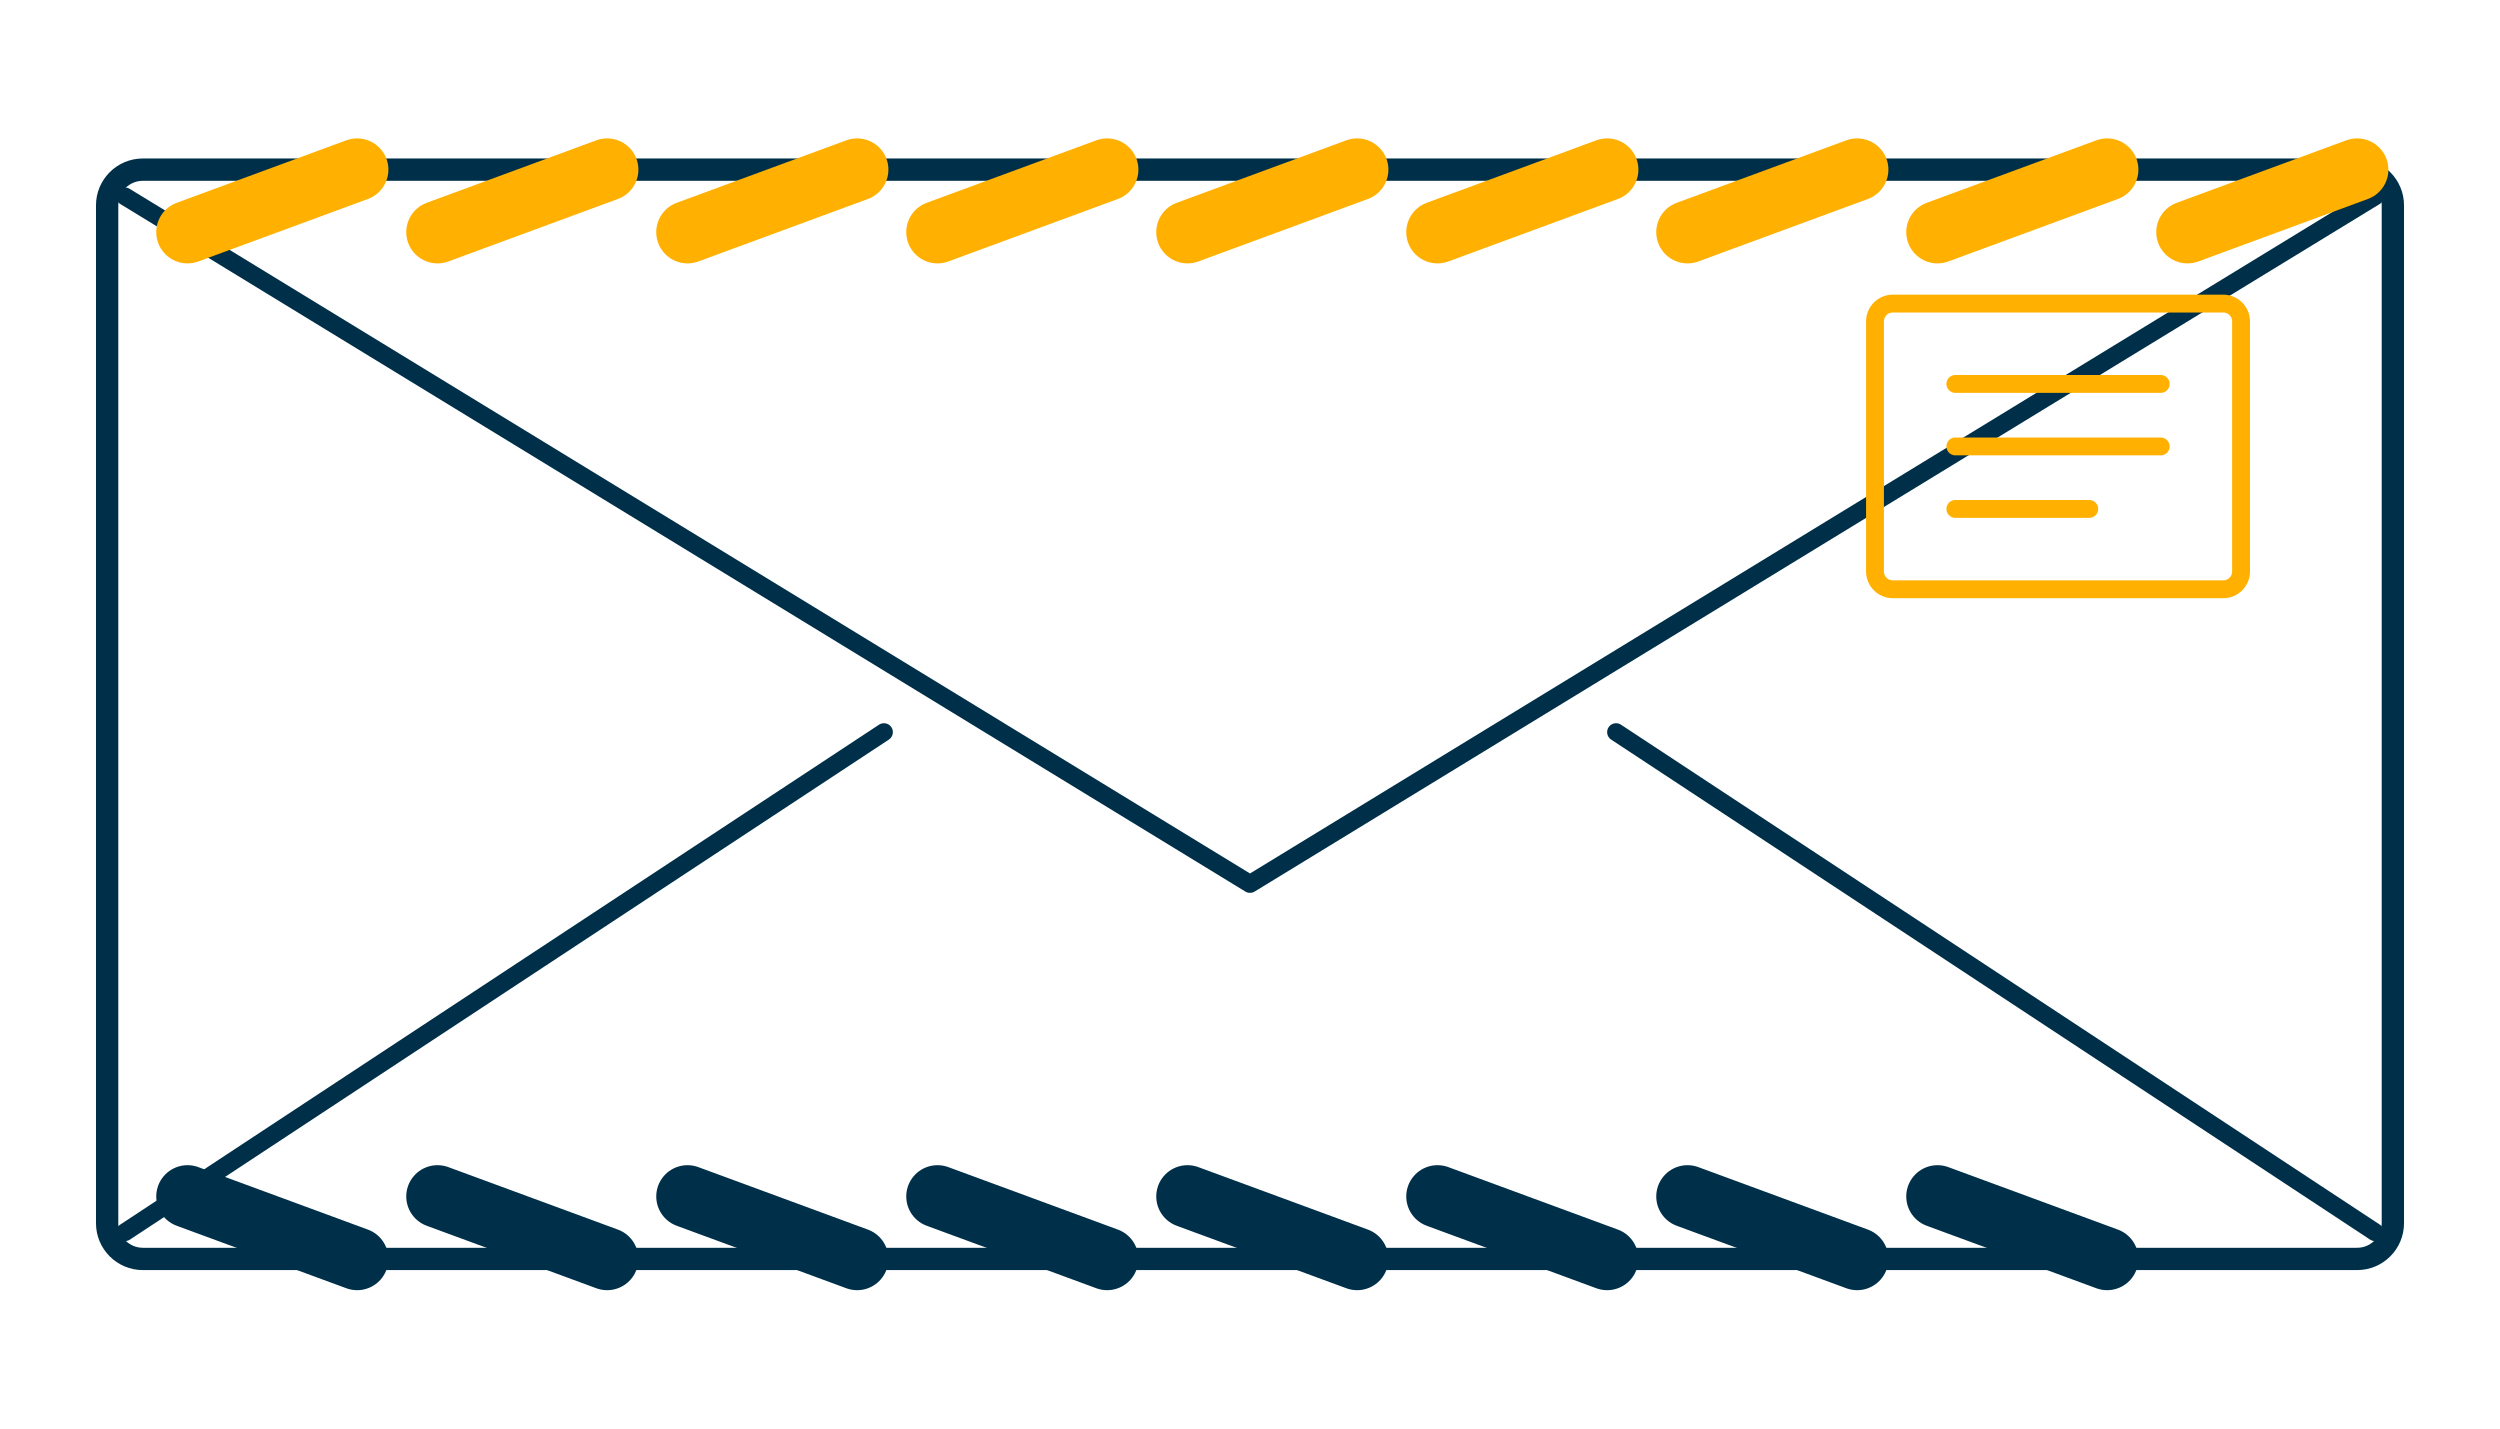
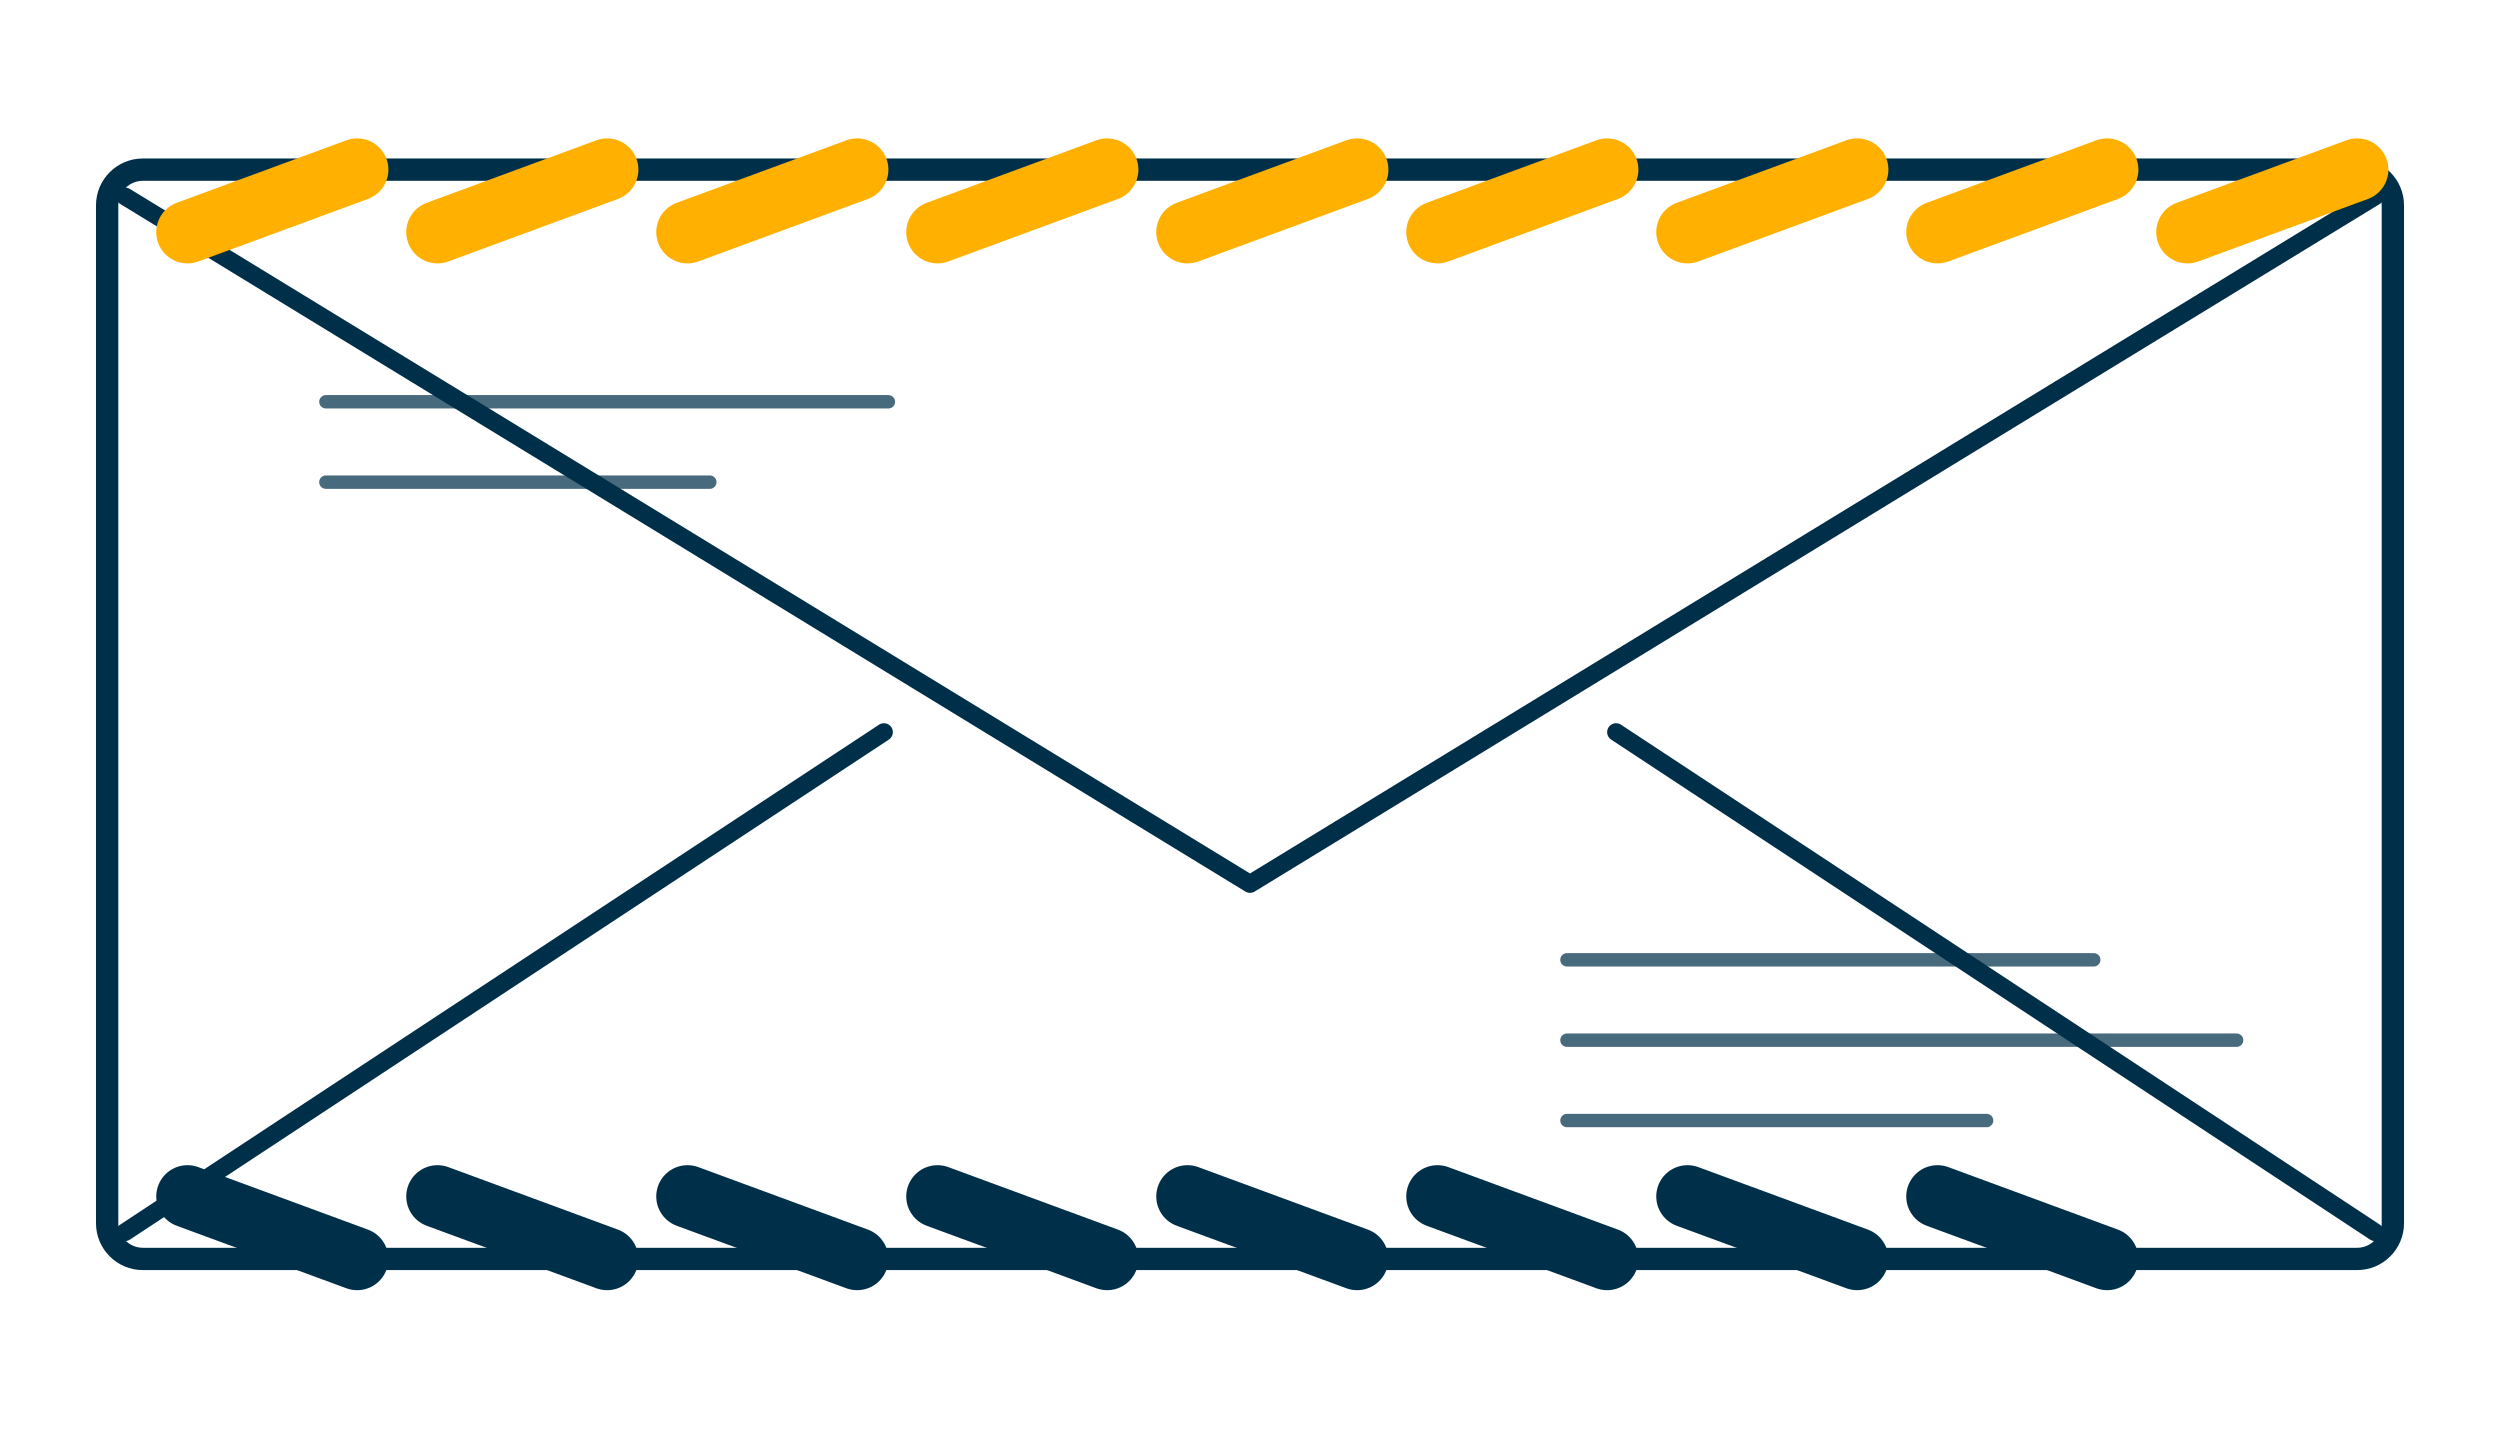
<svg xmlns="http://www.w3.org/2000/svg" viewBox="0 0 560 320" role="img" aria-label="">
  <g fill="none" stroke-linecap="round" stroke-linejoin="round">
    <rect x="24" y="38" width="512" height="244" rx="8" stroke="#003049" stroke-width="5" />
    <path d="M28 44l252 154L532 44M28 276l170-112M532 276L362 164" stroke="#003049" stroke-width="4" />
    <path d="M42 52l38-14m18 14 38-14m18 14 38-14m18 14 38-14m18 14 38-14m18 14 38-14m18 14 38-14m18 14 38-14m18 14 38-14" stroke="#ffb000" stroke-width="14" />
    <path d="M42 268l38 14m18-14 38 14m18-14 38 14m18-14 38 14m18-14 38 14m18-14 38 14m18-14 38 14m18-14 38 14" stroke="#003049" stroke-width="14" />
-     <rect x="420" y="68" width="82" height="64" rx="4" stroke="#ffb000" stroke-width="4" />
-     <path d="M438 86h46M438 100h46M438 114h30" stroke="#ffb000" stroke-width="4" />
+     <path d="M73 90h126M73 108h86M351 215h118M351 233h150M351 251h94" stroke="#003049" stroke-width="3" opacity=".72" />
  </g>
</svg>
